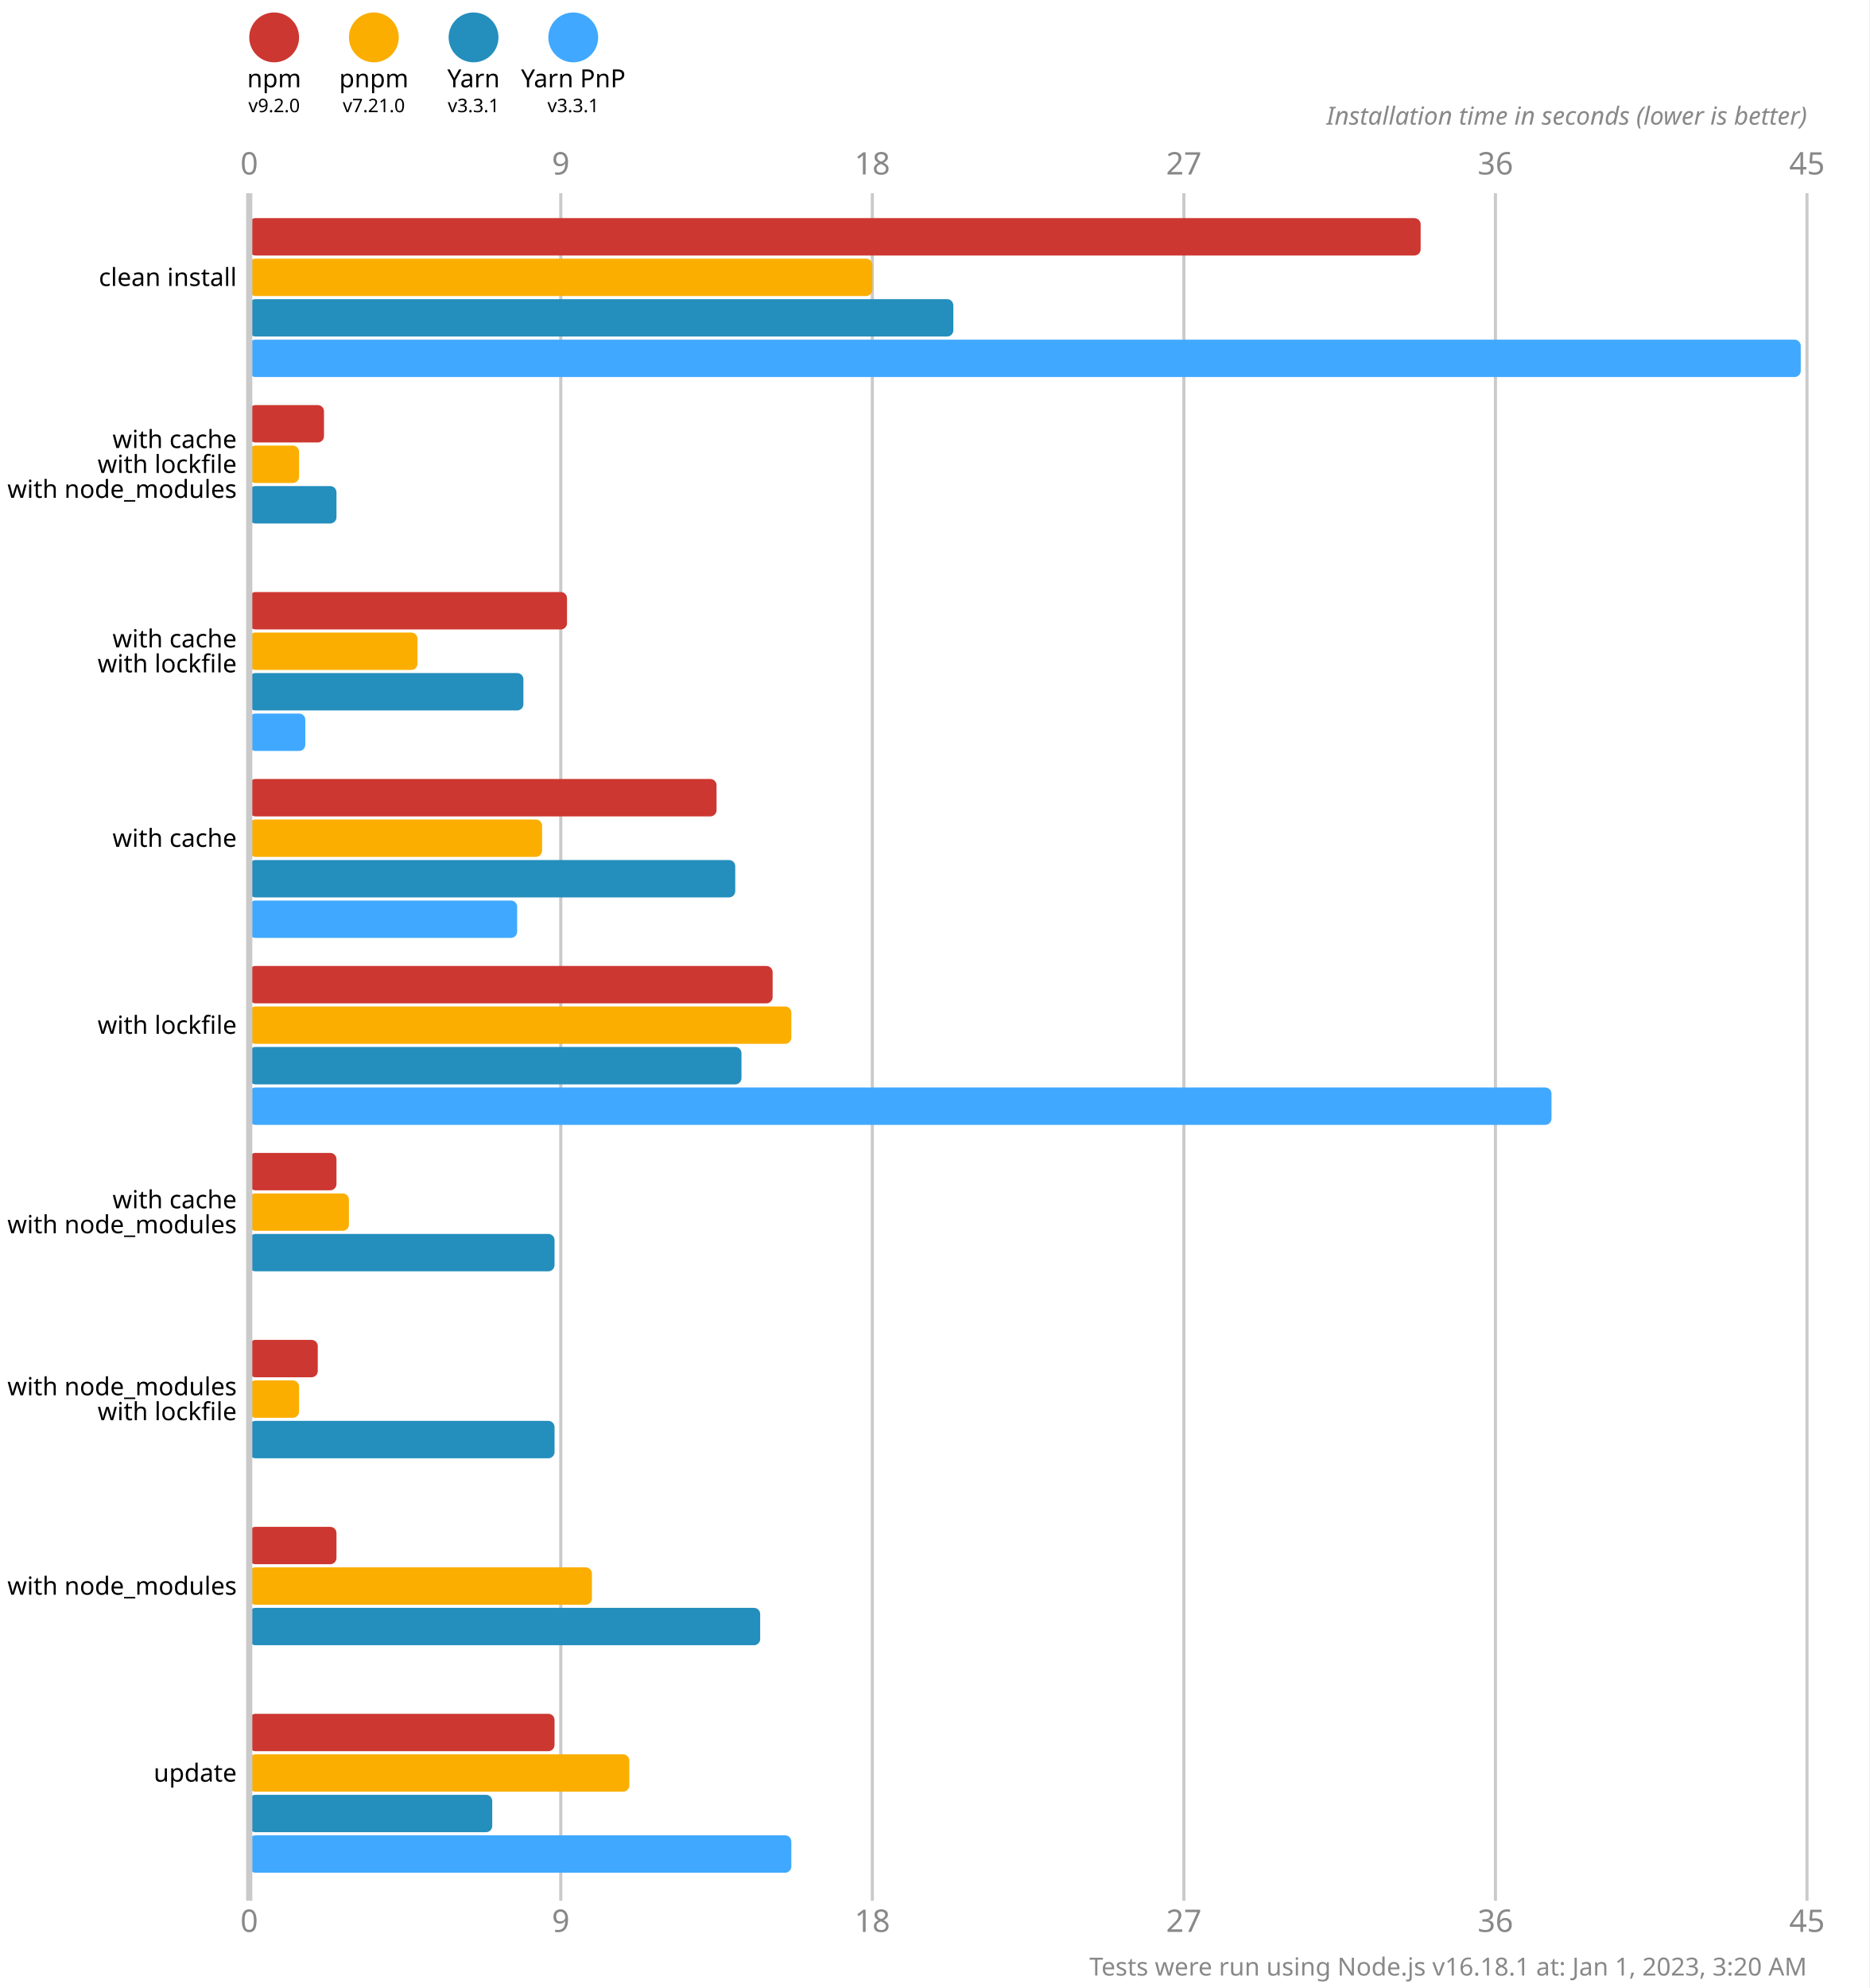
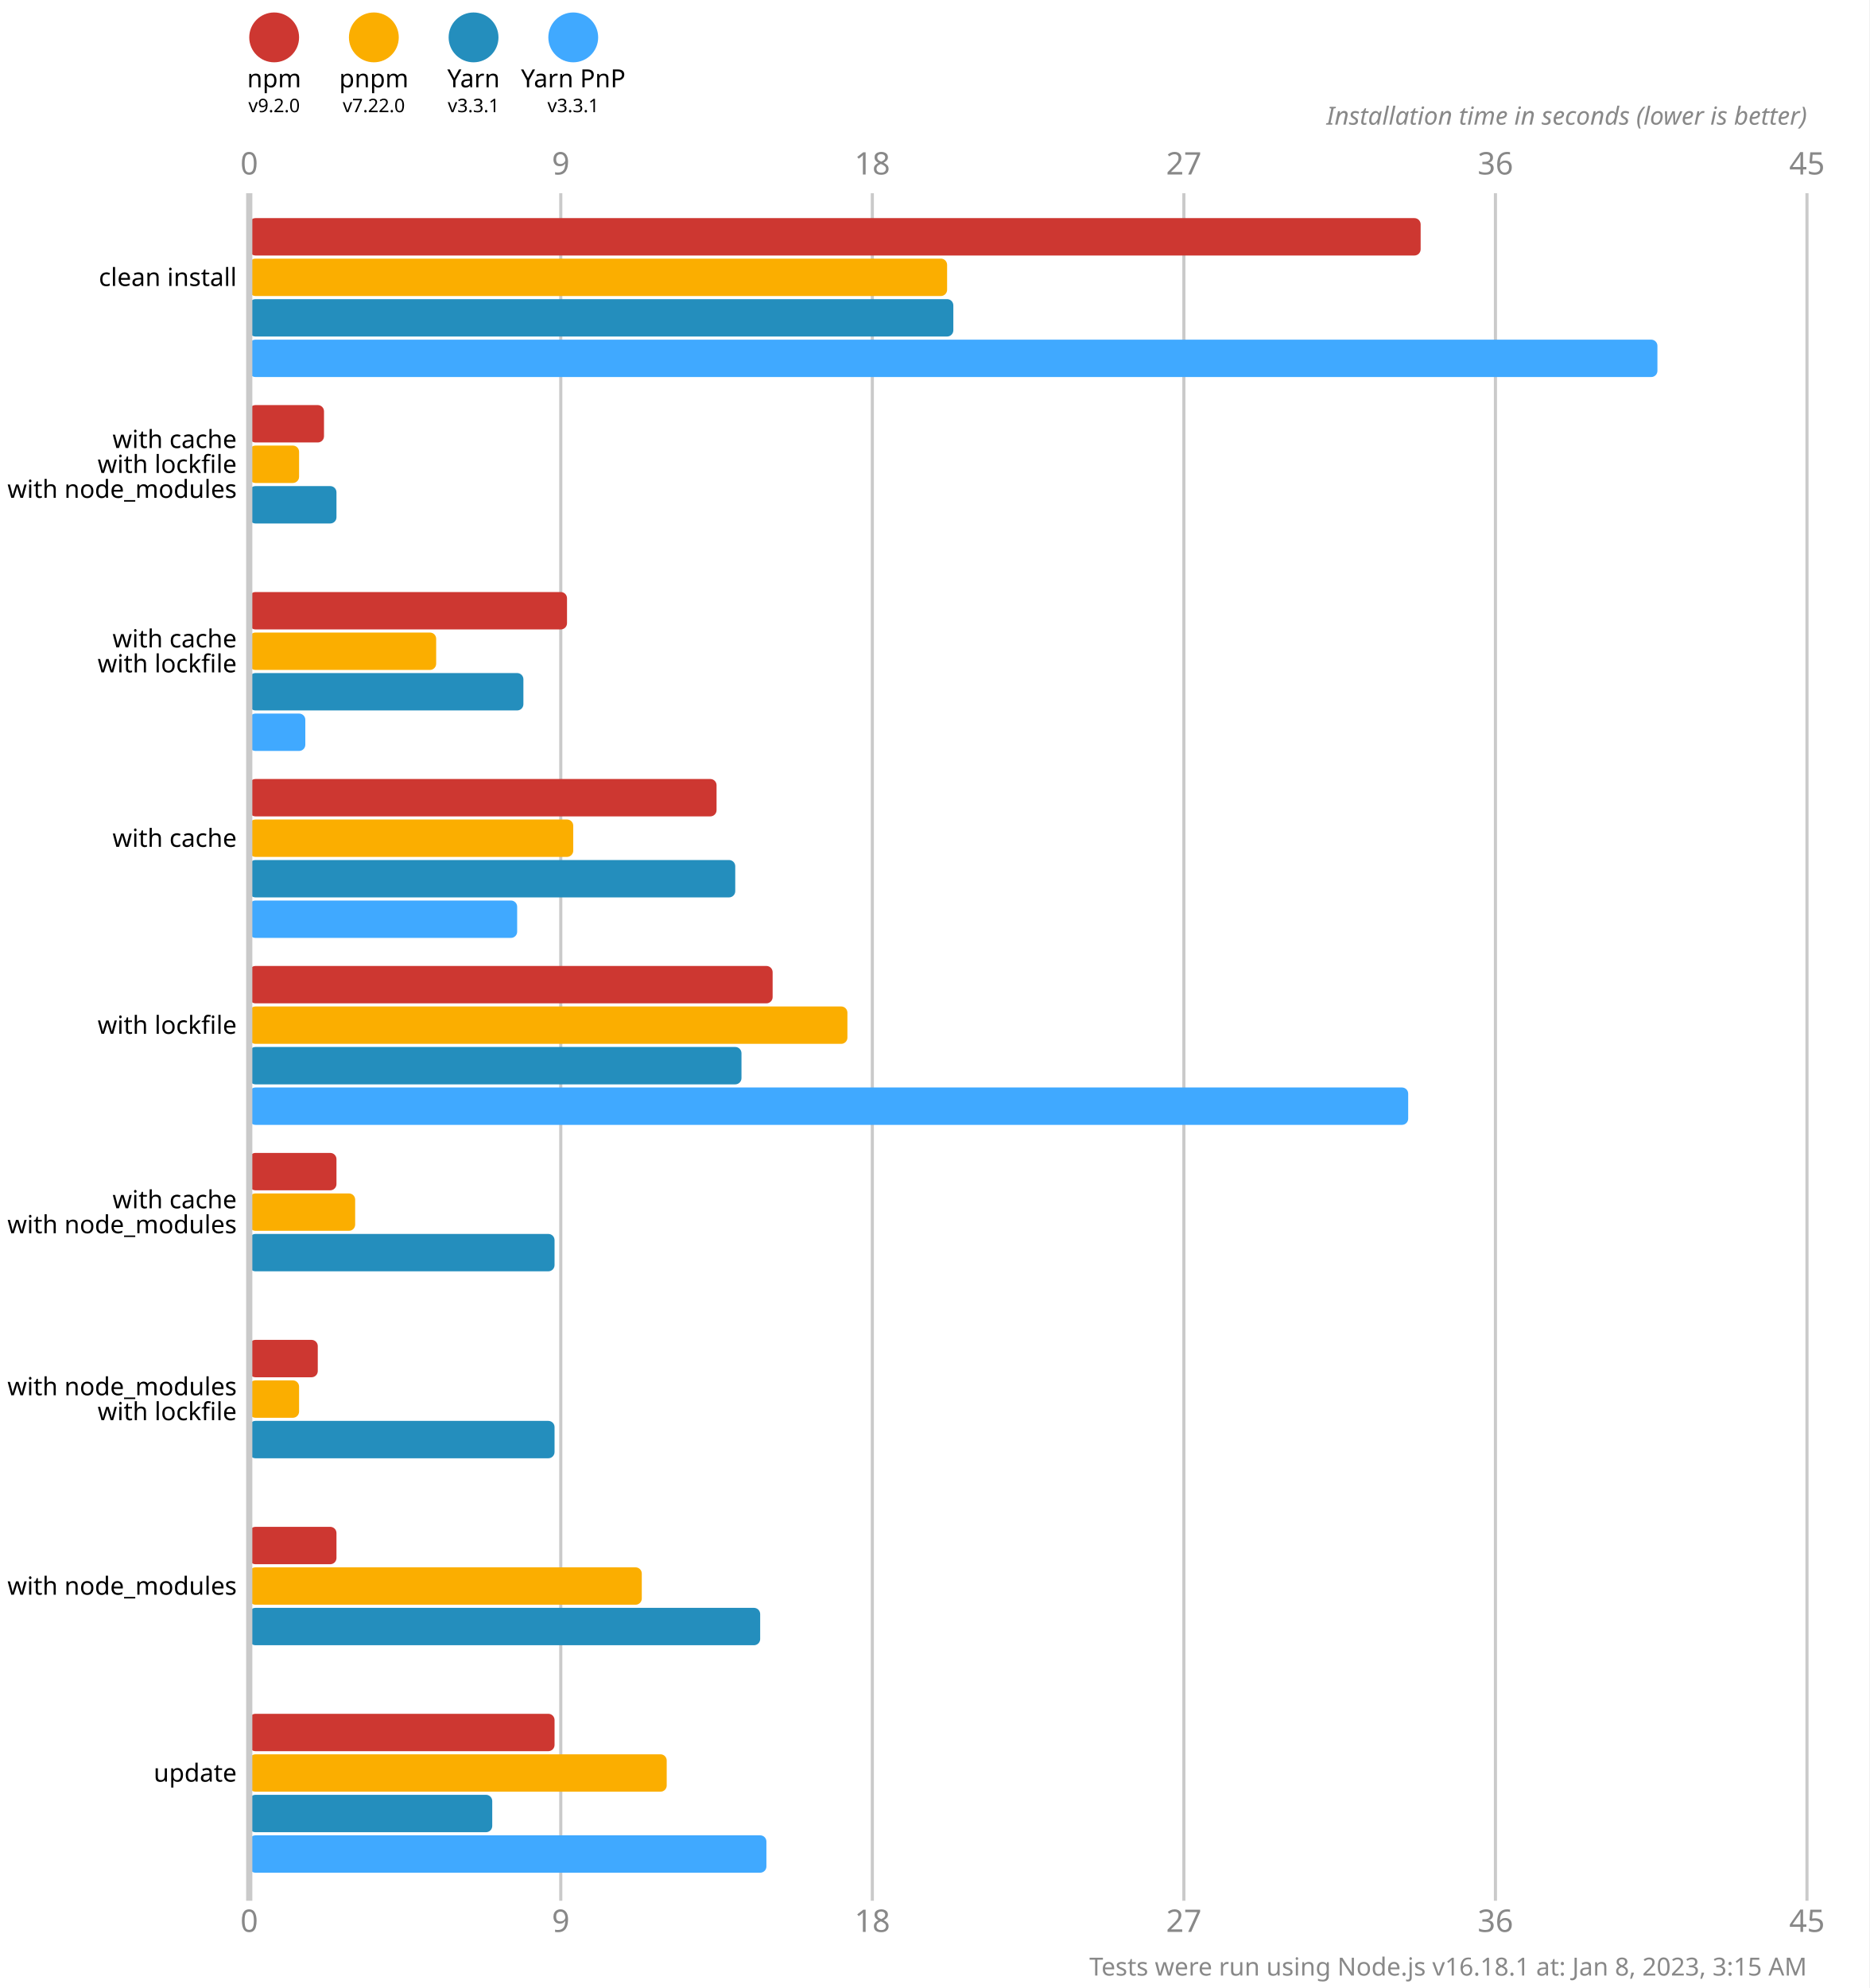
<svg xmlns="http://www.w3.org/2000/svg" version="1.1" viewBox="0 0 300 319">
  <style>
    .font { font-family: sans-serif; }
    .s3 { font-size: 3px; }
    .s4 { font-size: 4px; }
    .s5 { font-size: 5px; }
    .line { stroke: #cacaca; }
    .width { stroke-width: 0.5; }
    .text { fill: #888; }
  </style>
  <rect x="0" y="0" width="300" height="319" fill="#fff" />
  <circle cx="44" cy="6" r="4" fill="#cd3731" />
  <text x="44" y="14" class="font s4" text-anchor="middle">npm</text>
  <text x="44" y="18" class="font s3" text-anchor="middle">v9.2.0</text>
  <circle cx="60" cy="6" r="4" fill="#fbae00" />
  <text x="60" y="14" class="font s4" text-anchor="middle">pnpm</text>
-   <text x="60" y="18" class="font s3" text-anchor="middle">v7.21.0</text>
+   <text x="60" y="18" class="font s3" text-anchor="middle">v7.22.0</text>
  <circle cx="76" cy="6" r="4" fill="#248ebd" />
  <text x="76" y="14" class="font s4" text-anchor="middle">Yarn</text>
  <text x="76" y="18" class="font s3" text-anchor="middle">v3.3.1</text>
  <circle cx="92" cy="6" r="4" fill="#40a9ff" />
  <text x="92" y="14" class="font s4" text-anchor="middle">Yarn PnP</text>
  <text x="92" y="18" class="font s3" text-anchor="middle">v3.3.1</text>
  <text x="40" y="28" class="font s5 text" text-anchor="middle">0</text>
  <text x="40" y="310" class="font s5 text" text-anchor="middle">0</text>
  <line x1="90" y1="31" x2="90" y2="305" class="line width" />
  <text x="90" y="28" class="font s5 text" text-anchor="middle">9</text>
  <text x="90" y="310" class="font s5 text" text-anchor="middle">9</text>
  <line x1="140" y1="31" x2="140" y2="305" class="line width" />
  <text x="140" y="28" class="font s5 text" text-anchor="middle">18</text>
  <text x="140" y="310" class="font s5 text" text-anchor="middle">18</text>
  <line x1="190" y1="31" x2="190" y2="305" class="line width" />
  <text x="190" y="28" class="font s5 text" text-anchor="middle">27</text>
  <text x="190" y="310" class="font s5 text" text-anchor="middle">27</text>
  <line x1="240" y1="31" x2="240" y2="305" class="line width" />
  <text x="240" y="28" class="font s5 text" text-anchor="middle">36</text>
  <text x="240" y="310" class="font s5 text" text-anchor="middle">36</text>
  <line x1="290" y1="31" x2="290" y2="305" class="line width" />
  <text x="290" y="28" class="font s5 text" text-anchor="middle">45</text>
  <text x="290" y="310" class="font s5 text" text-anchor="middle">45</text>
  <text x="290" y="20" class="font s4 text" font-style="italic" text-anchor="end">Installation time in seconds (lower is better)</text>
  <rect x="40" y="35" width="188" height="6" fill="#cd3731" rx="1" ry="1" />
-   <rect x="40" y="41.5" width="100" height="6" fill="#fbae00" rx="1" ry="1" />
+   <rect x="40" y="41.5" width="112" height="6" fill="#fbae00" rx="1" ry="1" />
  <rect x="40" y="48" width="113" height="6" fill="#248ebd" rx="1" ry="1" />
-   <rect x="40" y="54.5" width="249" height="6" fill="#40a9ff" rx="1" ry="1" />
+   <rect x="40" y="54.5" width="226" height="6" fill="#40a9ff" rx="1" ry="1" />
  <rect x="40" y="65" width="12" height="6" fill="#cd3731" rx="1" ry="1" />
  <rect x="40" y="71.5" width="8" height="6" fill="#fbae00" rx="1" ry="1" />
  <rect x="40" y="78" width="14" height="6" fill="#248ebd" rx="1" ry="1" />
  <rect x="40" y="84.5" width="0" height="6" fill="#40a9ff" rx="1" ry="1" />
  <rect x="40" y="95" width="51" height="6" fill="#cd3731" rx="1" ry="1" />
-   <rect x="40" y="101.5" width="27" height="6" fill="#fbae00" rx="1" ry="1" />
+   <rect x="40" y="101.5" width="30" height="6" fill="#fbae00" rx="1" ry="1" />
  <rect x="40" y="108" width="44" height="6" fill="#248ebd" rx="1" ry="1" />
  <rect x="40" y="114.5" width="9" height="6" fill="#40a9ff" rx="1" ry="1" />
  <rect x="40" y="125" width="75" height="6" fill="#cd3731" rx="1" ry="1" />
-   <rect x="40" y="131.5" width="47" height="6" fill="#fbae00" rx="1" ry="1" />
+   <rect x="40" y="131.5" width="52" height="6" fill="#fbae00" rx="1" ry="1" />
  <rect x="40" y="138" width="78" height="6" fill="#248ebd" rx="1" ry="1" />
  <rect x="40" y="144.5" width="43" height="6" fill="#40a9ff" rx="1" ry="1" />
  <rect x="40" y="155" width="84" height="6" fill="#cd3731" rx="1" ry="1" />
-   <rect x="40" y="161.5" width="87" height="6" fill="#fbae00" rx="1" ry="1" />
+   <rect x="40" y="161.5" width="96" height="6" fill="#fbae00" rx="1" ry="1" />
  <rect x="40" y="168" width="79" height="6" fill="#248ebd" rx="1" ry="1" />
-   <rect x="40" y="174.5" width="209" height="6" fill="#40a9ff" rx="1" ry="1" />
+   <rect x="40" y="174.5" width="186" height="6" fill="#40a9ff" rx="1" ry="1" />
  <rect x="40" y="185" width="14" height="6" fill="#cd3731" rx="1" ry="1" />
-   <rect x="40" y="191.5" width="16" height="6" fill="#fbae00" rx="1" ry="1" />
+   <rect x="40" y="191.5" width="17" height="6" fill="#fbae00" rx="1" ry="1" />
  <rect x="40" y="198" width="49" height="6" fill="#248ebd" rx="1" ry="1" />
  <rect x="40" y="204.5" width="0" height="6" fill="#40a9ff" rx="1" ry="1" />
  <rect x="40" y="215" width="11" height="6" fill="#cd3731" rx="1" ry="1" />
  <rect x="40" y="221.5" width="8" height="6" fill="#fbae00" rx="1" ry="1" />
  <rect x="40" y="228" width="49" height="6" fill="#248ebd" rx="1" ry="1" />
  <rect x="40" y="234.5" width="0" height="6" fill="#40a9ff" rx="1" ry="1" />
  <rect x="40" y="245" width="14" height="6" fill="#cd3731" rx="1" ry="1" />
-   <rect x="40" y="251.5" width="55" height="6" fill="#fbae00" rx="1" ry="1" />
+   <rect x="40" y="251.5" width="63" height="6" fill="#fbae00" rx="1" ry="1" />
  <rect x="40" y="258" width="82" height="6" fill="#248ebd" rx="1" ry="1" />
  <rect x="40" y="264.5" width="0" height="6" fill="#40a9ff" rx="1" ry="1" />
  <rect x="40" y="275" width="49" height="6" fill="#cd3731" rx="1" ry="1" />
-   <rect x="40" y="281.5" width="61" height="6" fill="#fbae00" rx="1" ry="1" />
+   <rect x="40" y="281.5" width="67" height="6" fill="#fbae00" rx="1" ry="1" />
  <rect x="40" y="288" width="39" height="6" fill="#248ebd" rx="1" ry="1" />
-   <rect x="40" y="294.5" width="87" height="6" fill="#40a9ff" rx="1" ry="1" />
+   <rect x="40" y="294.5" width="83" height="6" fill="#40a9ff" rx="1" ry="1" />
  <line x1="40" y1="31" x2="40" y2="305" class="line" />
  <text x="38" y="44.5" class="font s4" dominant-baseline="middle" text-anchor="end">clean install</text>
  <text x="38" y="70.5" class="font s4" dominant-baseline="middle" text-anchor="end">with cache</text>
  <text x="38" y="74.5" class="font s4" dominant-baseline="middle" text-anchor="end">with lockfile</text>
  <text x="38" y="78.5" class="font s4" dominant-baseline="middle" text-anchor="end">with node_modules</text>
  <text x="38" y="102.5" class="font s4" dominant-baseline="middle" text-anchor="end">with cache</text>
  <text x="38" y="106.5" class="font s4" dominant-baseline="middle" text-anchor="end">with lockfile</text>
  <text x="38" y="134.5" class="font s4" dominant-baseline="middle" text-anchor="end">with cache</text>
  <text x="38" y="164.5" class="font s4" dominant-baseline="middle" text-anchor="end">with lockfile</text>
  <text x="38" y="192.5" class="font s4" dominant-baseline="middle" text-anchor="end">with cache</text>
  <text x="38" y="196.5" class="font s4" dominant-baseline="middle" text-anchor="end">with node_modules</text>
  <text x="38" y="222.5" class="font s4" dominant-baseline="middle" text-anchor="end">with node_modules</text>
  <text x="38" y="226.5" class="font s4" dominant-baseline="middle" text-anchor="end">with lockfile</text>
  <text x="38" y="254.5" class="font s4" dominant-baseline="middle" text-anchor="end">with node_modules</text>
  <text x="38" y="284.5" class="font s4" dominant-baseline="middle" text-anchor="end">update</text>
-   <text x="290" y="317" class="font s4 text" text-anchor="end">Tests were run using Node.js v16.18.1 at: Jan 1, 2023, 3:20 AM</text>
+   <text x="290" y="317" class="font s4 text" text-anchor="end">Tests were run using Node.js v16.18.1 at: Jan 8, 2023, 3:15 AM</text>
</svg>
